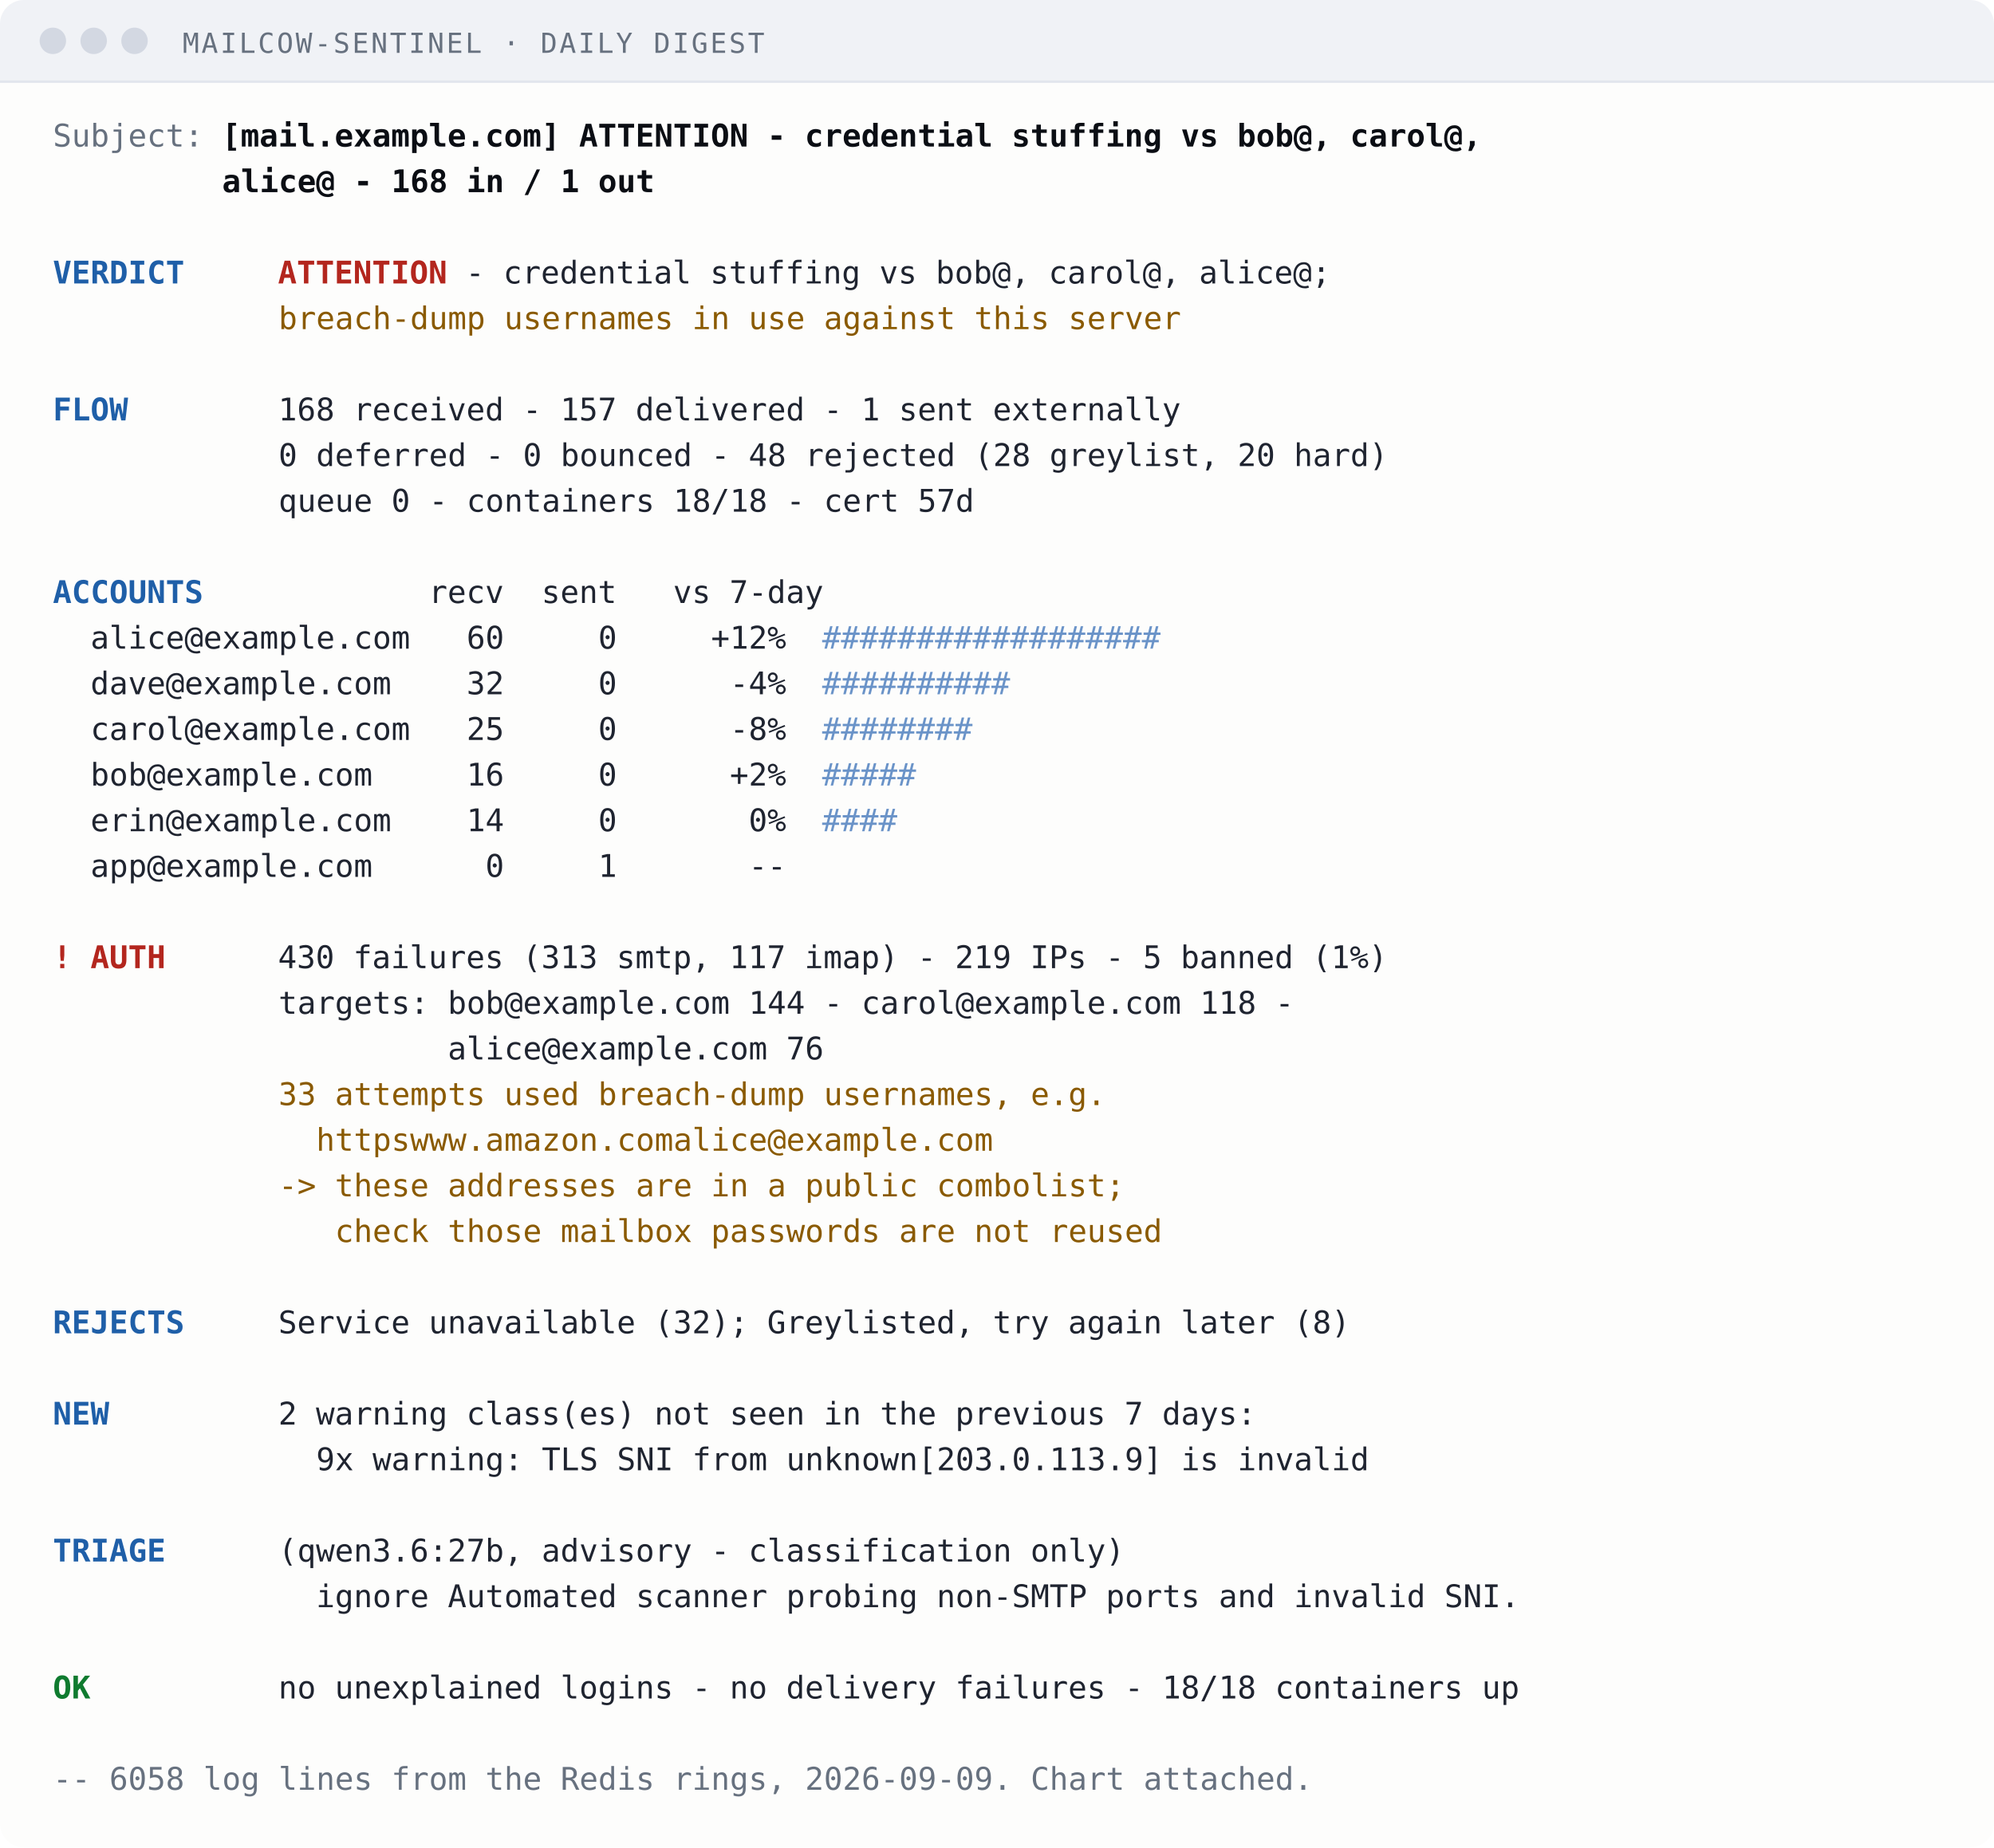
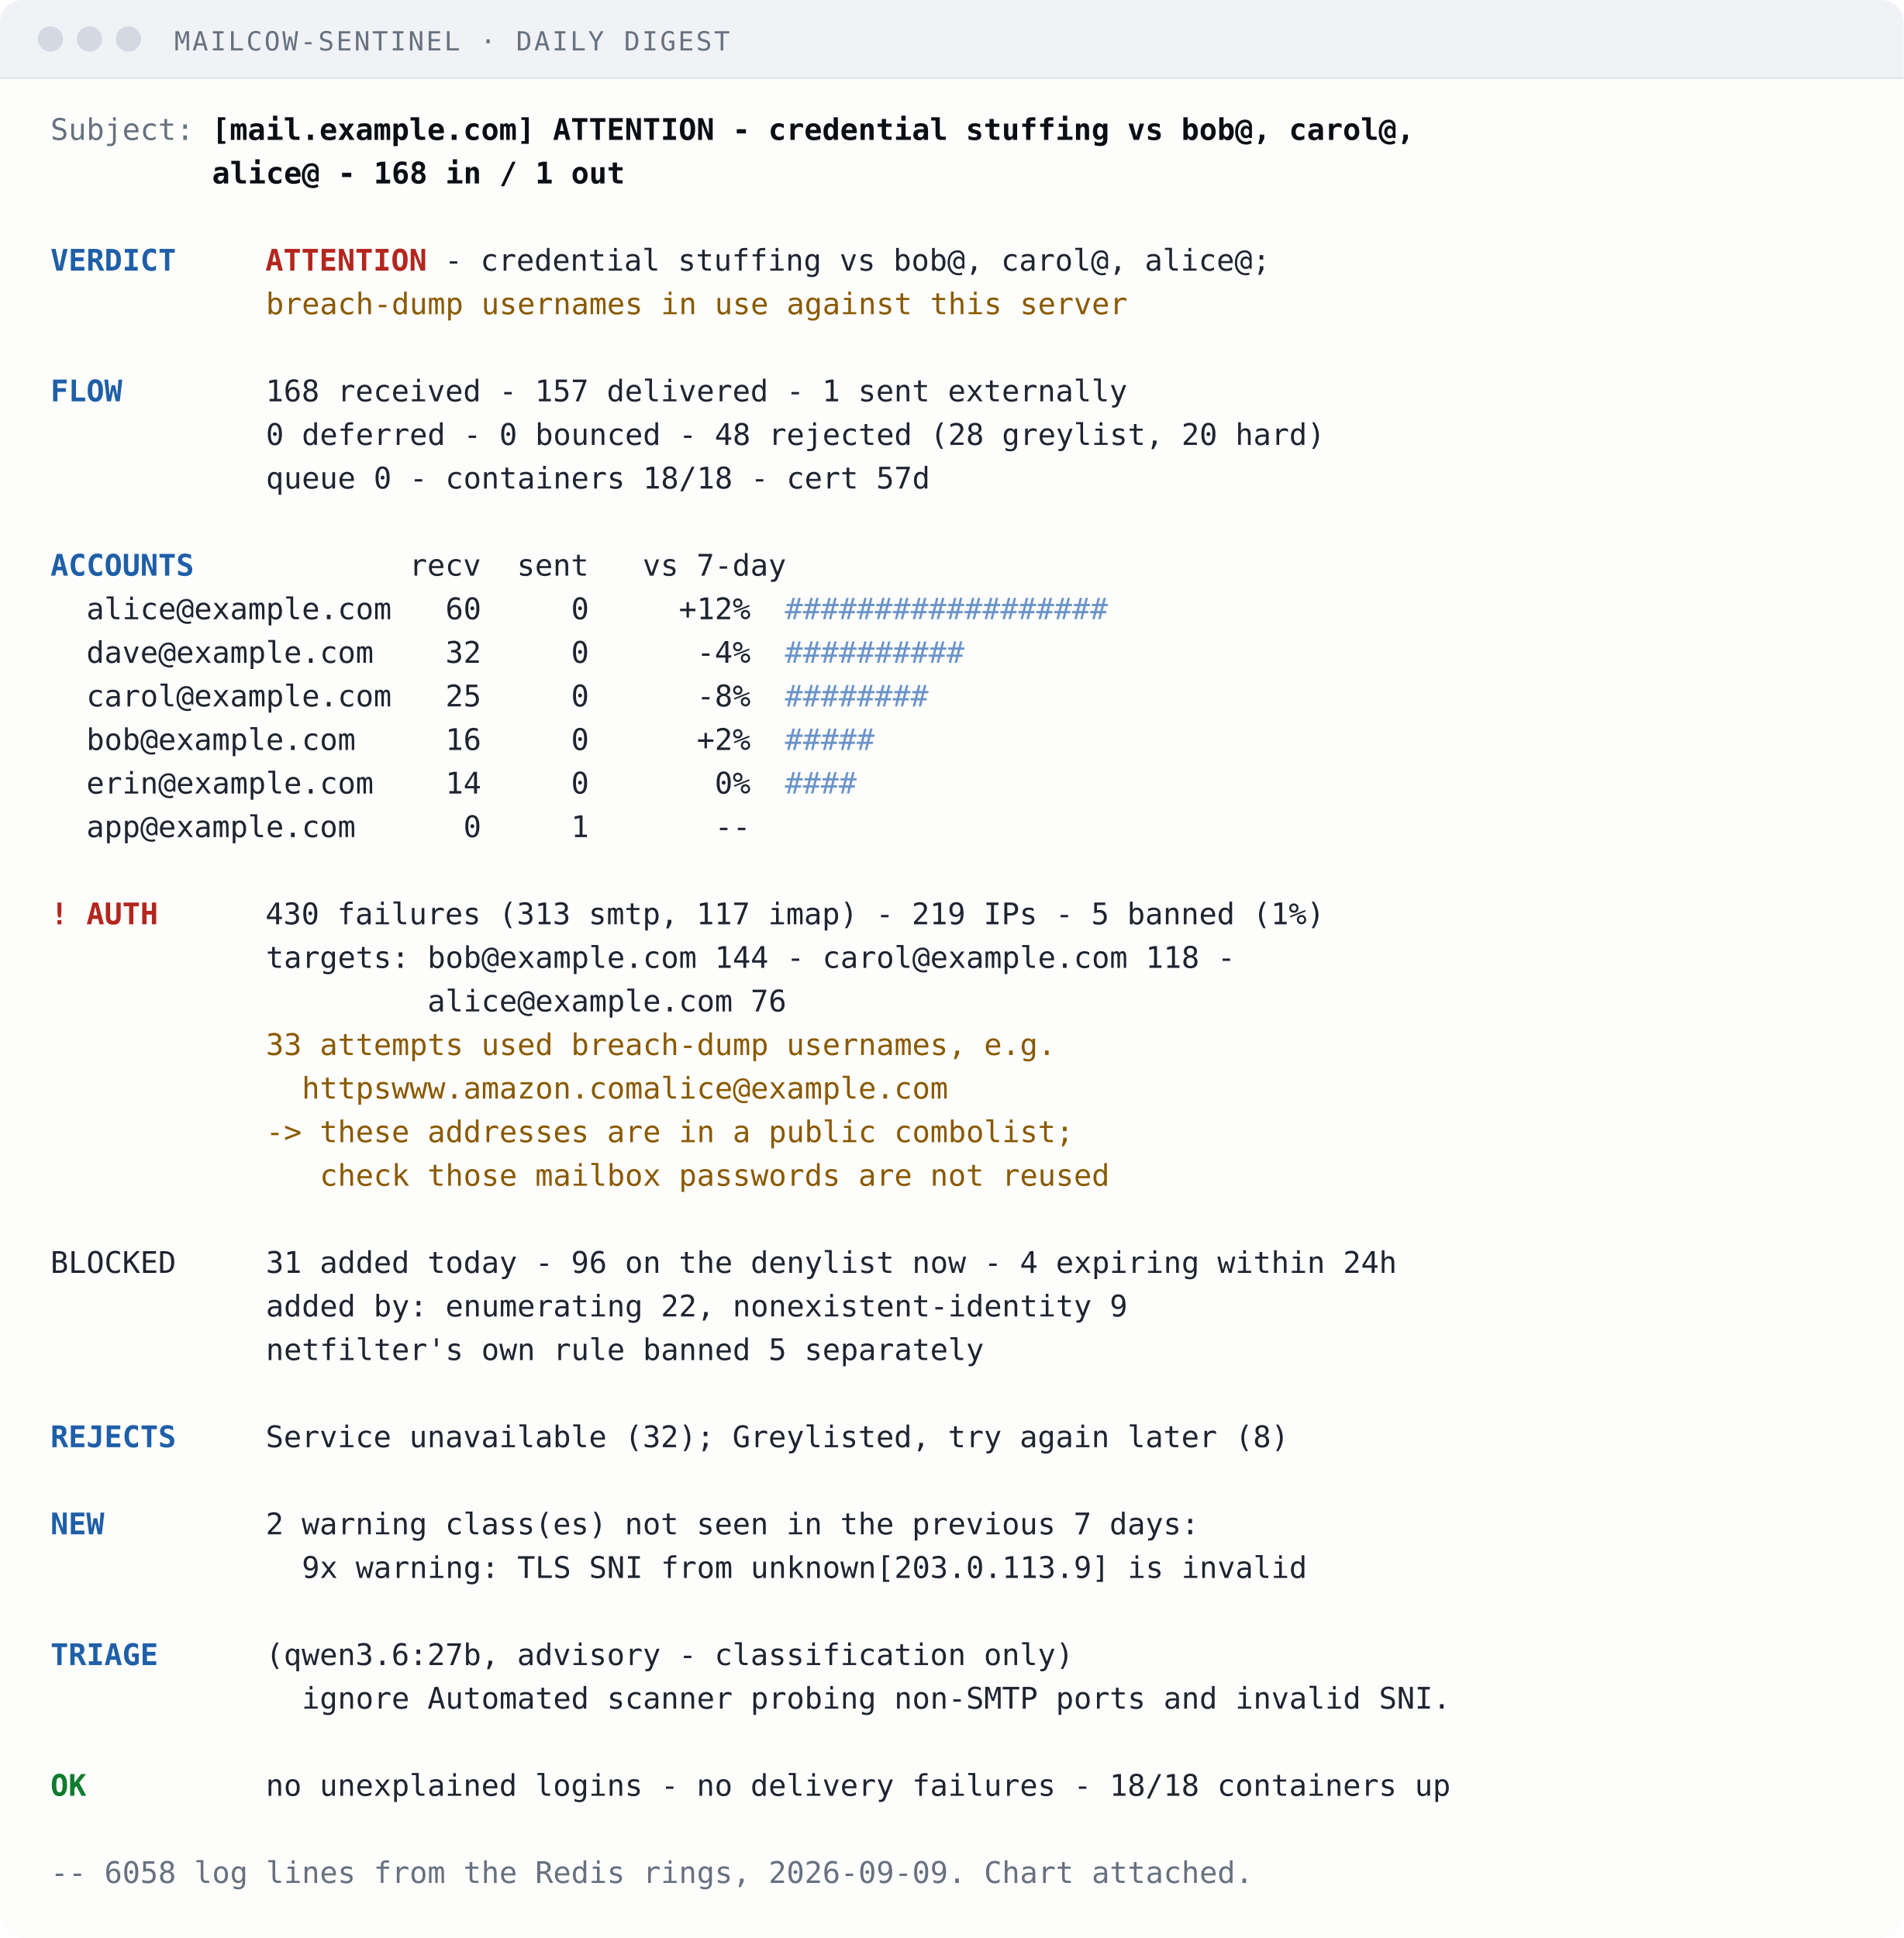
- <svg xmlns="http://www.w3.org/2000/svg" width="830" height="769" viewBox="0 0 830 769" role="img" aria-label="A mailcow-sentinel daily digest email, 37 lines, showing a      verdict of ATTENTION for credential stuffing, mail flow totals, per-mailbox      volumes, an authentication attack summary and a health line.">
-   <rect width="830" height="769" rx="10" fill="#fdfdfc" />
+ <svg xmlns="http://www.w3.org/2000/svg" width="830" height="845" viewBox="0 0 830 845" role="img" aria-label="A mailcow-sentinel daily digest email, 37 lines, showing a      verdict of ATTENTION for credential stuffing, mail flow totals, per-mailbox      volumes, an authentication attack summary and a health line.">
+   <rect width="830" height="845" rx="10" fill="#fdfdfc" />
  <path d="M0 10a10 10 0 0 1 10-10h810a10 10 0 0 1 10 10v24H0z" fill="#f0f2f6" />
  <line x1="0" y1="34" x2="830" y2="34" stroke="#e2e6ed" />
  <circle cx="22" cy="17" r="5.5" fill="#d3d8e2" />
  <circle cx="39" cy="17" r="5.5" fill="#d3d8e2" />
  <circle cx="56" cy="17" r="5.5" fill="#d3d8e2" />
  <text x="76" y="22" fill="#67717f" font-size="11.5" font-family="ui-monospace, SFMono-Regular, Menlo, Consolas, monospace" letter-spacing="0.08em">MAILCOW-SENTINEL · DAILY DIGEST</text>
  <g font-family="ui-monospace, SFMono-Regular, Menlo, Consolas, monospace" font-size="13">
    <text x="22.0" y="61" fill="#67717f" xml:space="preserve">Subject:</text>
    <text x="84.5" y="61" fill="#0b0e14" font-weight="600" xml:space="preserve"> [mail.example.com] ATTENTION - credential stuffing vs bob@, carol@,</text>
    <text x="22.0" y="80" fill="#0b0e14" font-weight="600" xml:space="preserve">         alice@ - 168 in / 1 out</text>
    <text x="22.0" y="118" fill="#1f5fa8" font-weight="600" xml:space="preserve">VERDICT</text>
    <text x="76.7" y="118" fill="#1f2430" xml:space="preserve">     </text>
    <text x="115.7" y="118" fill="#b3261e" font-weight="600" xml:space="preserve">ATTENTION</text>
    <text x="186.0" y="118" fill="#1f2430" xml:space="preserve"> - credential stuffing vs bob@, carol@, alice@;</text>
    <text x="22.0" y="137" fill="#8a5a00" xml:space="preserve">            breach-dump usernames in use against this server</text>
    <text x="22.0" y="175" fill="#1f5fa8" font-weight="600" xml:space="preserve">FLOW</text>
    <text x="53.2" y="175" fill="#1f2430" xml:space="preserve">        168 received - 157 delivered - 1 sent externally</text>
    <text x="22.0" y="194" fill="#1f2430" xml:space="preserve">            0 deferred - 0 bounced - 48 rejected (28 greylist, 20 hard)</text>
    <text x="22.0" y="213" fill="#1f2430" xml:space="preserve">            queue 0 - containers 18/18 - cert 57d</text>
    <text x="22.0" y="251" fill="#1f5fa8" font-weight="600" xml:space="preserve">ACCOUNTS</text>
    <text x="84.5" y="251" fill="#1f2430" xml:space="preserve">            recv  sent   vs 7-day</text>
    <text x="22.0" y="270" fill="#1f2430" xml:space="preserve">  alice@example.com   60     0     +12%  </text>
    <text x="342.2" y="270" fill="#6a93c8" xml:space="preserve">##################</text>
    <text x="22.0" y="289" fill="#1f2430" xml:space="preserve">  dave@example.com    32     0      -4%  </text>
    <text x="342.2" y="289" fill="#6a93c8" xml:space="preserve">##########</text>
    <text x="22.0" y="308" fill="#1f2430" xml:space="preserve">  carol@example.com   25     0      -8%  </text>
    <text x="342.2" y="308" fill="#6a93c8" xml:space="preserve">########</text>
    <text x="22.0" y="327" fill="#1f2430" xml:space="preserve">  bob@example.com     16     0      +2%  </text>
    <text x="342.2" y="327" fill="#6a93c8" xml:space="preserve">#####</text>
    <text x="22.0" y="346" fill="#1f2430" xml:space="preserve">  erin@example.com    14     0       0%  </text>
    <text x="342.2" y="346" fill="#6a93c8" xml:space="preserve">####</text>
    <text x="22.0" y="365" fill="#1f2430" xml:space="preserve">  app@example.com      0     1       --</text>
    <text x="22.0" y="403" fill="#b3261e" font-weight="600" xml:space="preserve">! AUTH     </text>
    <text x="107.9" y="403" fill="#1f2430" xml:space="preserve"> 430 failures (313 smtp, 117 imap) - 219 IPs - 5 banned (1%)</text>
    <text x="22.0" y="422" fill="#1f2430" xml:space="preserve">            targets: bob@example.com 144 - carol@example.com 118 -</text>
    <text x="22.0" y="441" fill="#1f2430" xml:space="preserve">                     alice@example.com 76</text>
    <text x="22.0" y="460" fill="#8a5a00" xml:space="preserve">            33 attempts used breach-dump usernames, e.g.</text>
    <text x="22.0" y="479" fill="#8a5a00" xml:space="preserve">              httpswww.amazon.comalice@example.com</text>
    <text x="22.0" y="498" fill="#8a5a00" xml:space="preserve">            -&gt; these addresses are in a public combolist;</text>
    <text x="22.0" y="517" fill="#8a5a00" xml:space="preserve">               check those mailbox passwords are not reused</text>
-     <text x="22.0" y="555" fill="#1f5fa8" font-weight="600" xml:space="preserve">REJECTS</text>
-     <text x="76.7" y="555" fill="#1f2430" xml:space="preserve">     Service unavailable (32); Greylisted, try again later (8)</text>
-     <text x="22.0" y="593" fill="#1f5fa8" font-weight="600" xml:space="preserve">NEW</text>
-     <text x="45.4" y="593" fill="#1f2430" xml:space="preserve">         2 warning class(es) not seen in the previous 7 days:</text>
-     <text x="22.0" y="612" fill="#1f2430" xml:space="preserve">              9x warning: TLS SNI from unknown[203.0.113.9] is invalid</text>
-     <text x="22.0" y="650" fill="#1f5fa8" font-weight="600" xml:space="preserve">TRIAGE</text>
-     <text x="68.9" y="650" fill="#1f2430" xml:space="preserve">      (qwen3.6:27b, advisory - classification only)</text>
-     <text x="22.0" y="669" fill="#1f2430" xml:space="preserve">              ignore Automated scanner probing non-SMTP ports and invalid SNI.</text>
-     <text x="22.0" y="707" fill="#0f7b2f" font-weight="600" xml:space="preserve">OK</text>
-     <text x="37.6" y="707" fill="#1f2430" xml:space="preserve">          no unexplained logins - no delivery failures - 18/18 containers up</text>
-     <text x="22.0" y="745" fill="#67717f" xml:space="preserve">-- 6058 log lines from the Redis rings, 2026-09-09. Chart attached.</text>
+     <text x="22.0" y="555" fill="#1f2430" xml:space="preserve">BLOCKED     31 added today - 96 on the denylist now - 4 expiring within 24h</text>
+     <text x="22.0" y="574" fill="#1f2430" xml:space="preserve">            added by: enumerating 22, nonexistent-identity 9</text>
+     <text x="22.0" y="593" fill="#1f2430" xml:space="preserve">            netfilter's own rule banned 5 separately</text>
+     <text x="22.0" y="631" fill="#1f5fa8" font-weight="600" xml:space="preserve">REJECTS</text>
+     <text x="76.7" y="631" fill="#1f2430" xml:space="preserve">     Service unavailable (32); Greylisted, try again later (8)</text>
+     <text x="22.0" y="669" fill="#1f5fa8" font-weight="600" xml:space="preserve">NEW</text>
+     <text x="45.4" y="669" fill="#1f2430" xml:space="preserve">         2 warning class(es) not seen in the previous 7 days:</text>
+     <text x="22.0" y="688" fill="#1f2430" xml:space="preserve">              9x warning: TLS SNI from unknown[203.0.113.9] is invalid</text>
+     <text x="22.0" y="726" fill="#1f5fa8" font-weight="600" xml:space="preserve">TRIAGE</text>
+     <text x="68.9" y="726" fill="#1f2430" xml:space="preserve">      (qwen3.6:27b, advisory - classification only)</text>
+     <text x="22.0" y="745" fill="#1f2430" xml:space="preserve">              ignore Automated scanner probing non-SMTP ports and invalid SNI.</text>
+     <text x="22.0" y="783" fill="#0f7b2f" font-weight="600" xml:space="preserve">OK</text>
+     <text x="37.6" y="783" fill="#1f2430" xml:space="preserve">          no unexplained logins - no delivery failures - 18/18 containers up</text>
+     <text x="22.0" y="821" fill="#67717f" xml:space="preserve">-- 6058 log lines from the Redis rings, 2026-09-09. Chart attached.</text>
  </g>
</svg>
